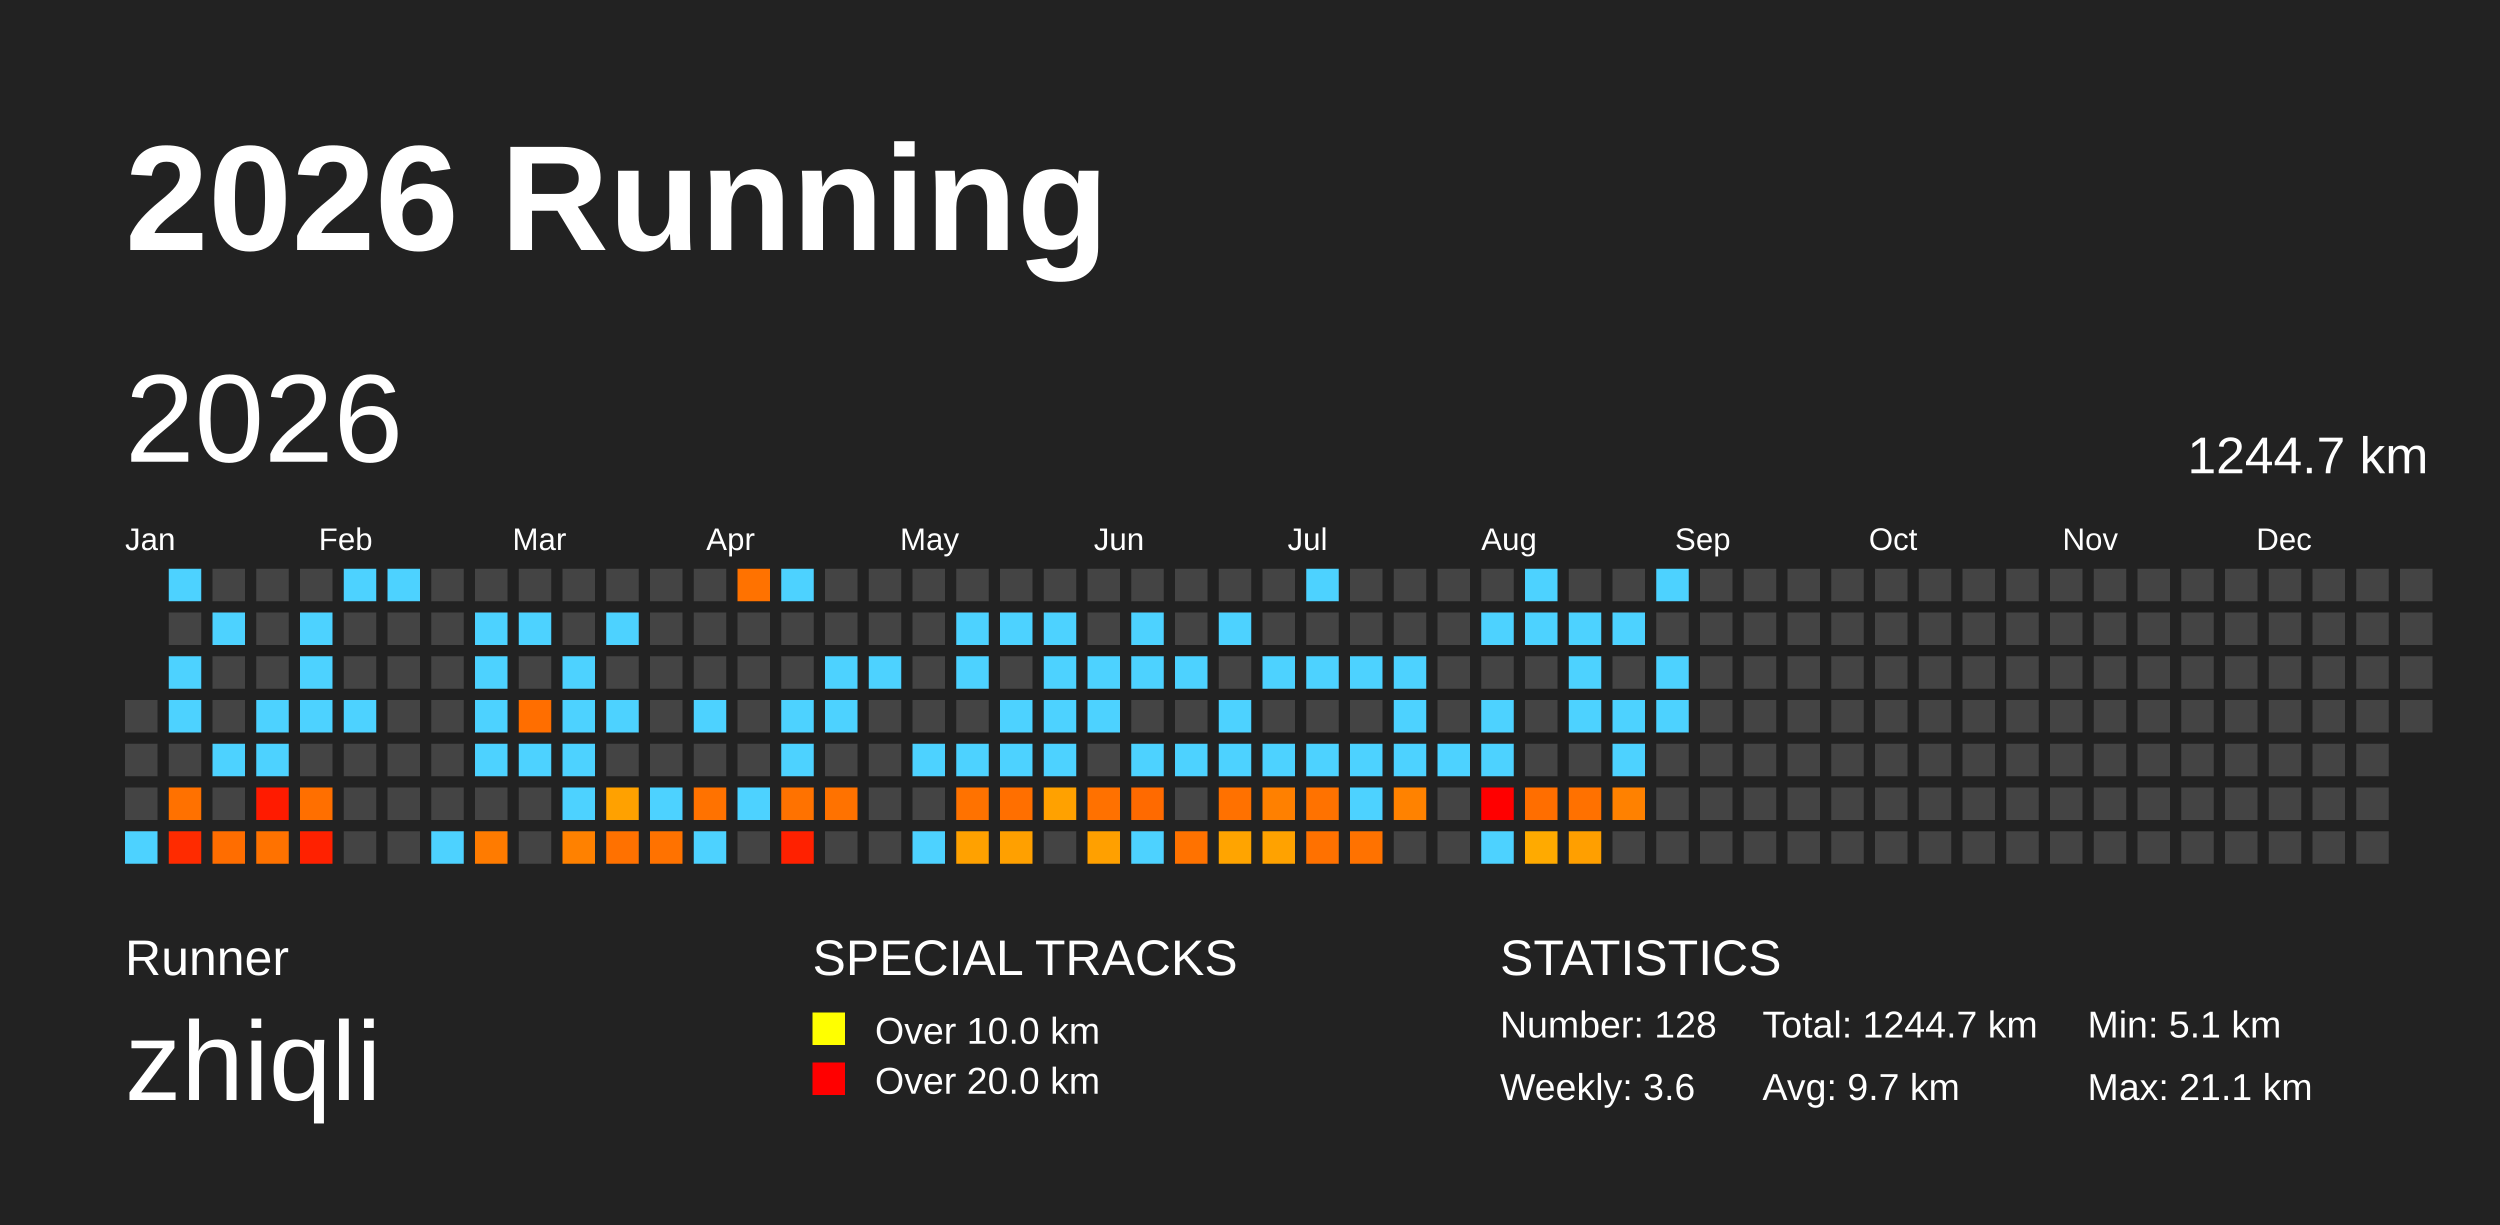
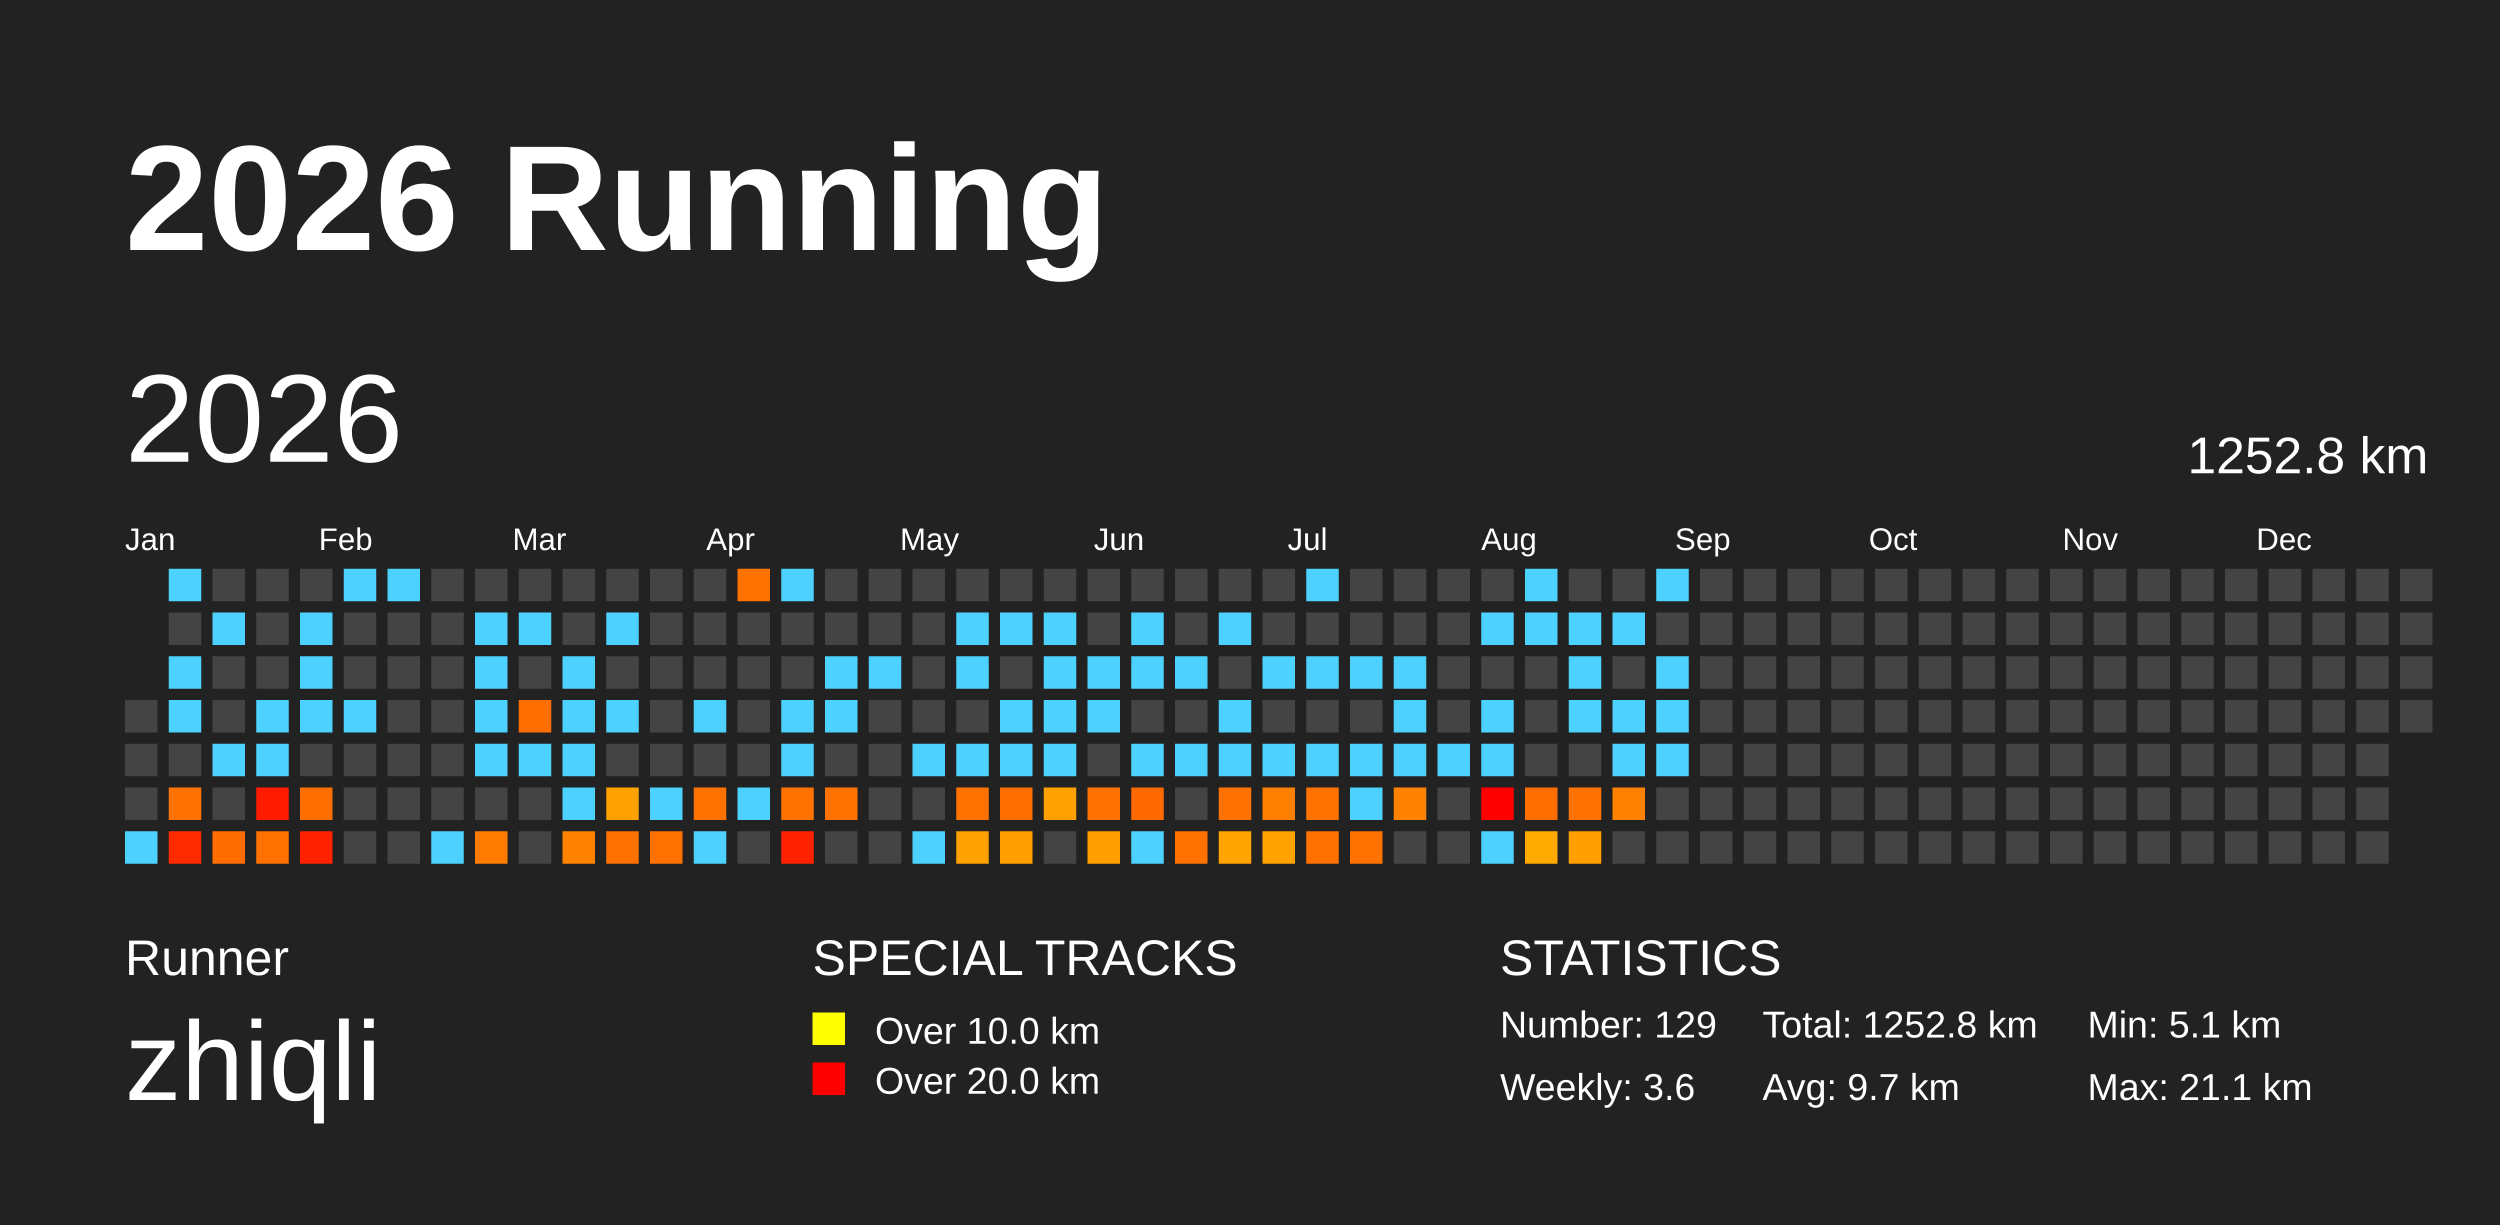
<svg xmlns="http://www.w3.org/2000/svg" baseProfile="full" height="98mm" version="1.1" viewBox="0,0,200,98" width="200mm">
  <defs />
  <rect fill="#222222" height="98" width="200" x="0" y="0" />
  <text fill="#FFFFFF" style="font-size:12px; font-family:Arial; font-weight:bold;" x="10" y="20">2026 Running</text>
  <text fill="#FFFFFF" style="font-size:4px; font-family:Arial" x="10" y="78">Runner</text>
  <text fill="#FFFFFF" style="font-size:9px; font-family:Arial" x="10" y="88">zhiqli</text>
  <text fill="#FFFFFF" style="font-size:4px; font-family:Arial" x="65" y="78">SPECIAL TRACKS</text>
  <rect fill="yellow" height="2.6" width="2.6" x="65" y="81" />
  <text fill="#FFFFFF" style="font-size:3px; font-family:Arial" x="70" y="83.5">Over 10.0 km</text>
  <rect fill="red" height="2.6" width="2.6" x="65" y="85" />
  <text fill="#FFFFFF" style="font-size:3px; font-family:Arial" x="70" y="87.5">Over 20.0 km</text>
  <text fill="#FFFFFF" style="font-size:4px; font-family:Arial" x="120" y="78">STATISTICS</text>
-   <text fill="#FFFFFF" style="font-size:3px; font-family:Arial" x="120" y="83">Number: 128</text>
+   <text fill="#FFFFFF" style="font-size:3px; font-family:Arial" x="120" y="83">Number: 129</text>
  <text fill="#FFFFFF" style="font-size:3px; font-family:Arial" x="120" y="88">Weekly: 3.6</text>
-   <text fill="#FFFFFF" style="font-size:3px; font-family:Arial" x="141" y="83">Total: 1244.7 km</text>
+   <text fill="#FFFFFF" style="font-size:3px; font-family:Arial" x="141" y="83">Total: 1252.8 km</text>
  <text fill="#FFFFFF" style="font-size:3px; font-family:Arial" x="141" y="88">Avg: 9.7 km</text>
  <text fill="#FFFFFF" style="font-size:3px; font-family:Arial" x="167" y="83">Min: 5.1 km</text>
  <text fill="#FFFFFF" style="font-size:3px; font-family:Arial" x="167" y="88">Max: 21.1 km</text>
  <text dominant-baseline="hanging" fill="#FFFFFF" style="font-size:10.0px; font-family:Arial;" x="10" y="30">2026</text>
-   <text dominant-baseline="hanging" fill="#FFFFFF" style="font-size:4.125px; font-family:Arial;" x="175" y="35">1244.7 km</text>
+   <text dominant-baseline="hanging" fill="#FFFFFF" style="font-size:4.125px; font-family:Arial;" x="175" y="35">1252.8 km</text>
  <text fill="#FFFFFF" style="font-size:2.5px; font-family:Arial" x="10.0" y="44">Jan</text>
  <text fill="#FFFFFF" style="font-size:2.5px; font-family:Arial" x="25.5" y="44">Feb</text>
  <text fill="#FFFFFF" style="font-size:2.5px; font-family:Arial" x="41.0" y="44">Mar</text>
  <text fill="#FFFFFF" style="font-size:2.5px; font-family:Arial" x="56.5" y="44">Apr</text>
  <text fill="#FFFFFF" style="font-size:2.5px; font-family:Arial" x="72.0" y="44">May</text>
  <text fill="#FFFFFF" style="font-size:2.5px; font-family:Arial" x="87.5" y="44">Jun</text>
  <text fill="#FFFFFF" style="font-size:2.5px; font-family:Arial" x="103.0" y="44">Jul</text>
  <text fill="#FFFFFF" style="font-size:2.5px; font-family:Arial" x="118.5" y="44">Aug</text>
  <text fill="#FFFFFF" style="font-size:2.5px; font-family:Arial" x="134.0" y="44">Sep</text>
  <text fill="#FFFFFF" style="font-size:2.5px; font-family:Arial" x="149.5" y="44">Oct</text>
  <text fill="#FFFFFF" style="font-size:2.5px; font-family:Arial" x="165.0" y="44">Nov</text>
  <text fill="#FFFFFF" style="font-size:2.5px; font-family:Arial" x="180.5" y="44">Dec</text>
  <rect fill="#444444" height="2.6" width="2.6" x="10.0" y="56.0" />
  <rect fill="#444444" height="2.6" width="2.6" x="10.0" y="59.5" />
  <rect fill="#444444" height="2.6" width="2.6" x="10.0" y="63.0" />
  <rect fill="#4dd2ff" height="2.6" width="2.6" x="10.0" y="66.5" />
  <rect fill="#4dd2ff" height="2.6" width="2.6" x="13.5" y="45.5" />
  <rect fill="#444444" height="2.6" width="2.6" x="13.5" y="49.0" />
  <rect fill="#4dd2ff" height="2.6" width="2.6" x="13.5" y="52.5" />
  <rect fill="#4dd2ff" height="2.6" width="2.6" x="13.5" y="56.0" />
  <rect fill="#444444" height="2.6" width="2.6" x="13.5" y="59.5" />
  <rect fill="#ff7100" height="2.6" width="2.6" x="13.5" y="63.0" />
  <rect fill="#ff2b00" height="2.6" width="2.6" x="13.5" y="66.5" />
  <rect fill="#444444" height="2.6" width="2.6" x="17.0" y="45.5" />
  <rect fill="#4dd2ff" height="2.6" width="2.6" x="17.0" y="49.0" />
  <rect fill="#444444" height="2.6" width="2.6" x="17.0" y="52.5" />
  <rect fill="#444444" height="2.6" width="2.6" x="17.0" y="56.0" />
  <rect fill="#4dd2ff" height="2.6" width="2.6" x="17.0" y="59.5" />
  <rect fill="#444444" height="2.6" width="2.6" x="17.0" y="63.0" />
  <rect fill="#ff6d00" height="2.6" width="2.6" x="17.0" y="66.5" />
  <rect fill="#444444" height="2.6" width="2.6" x="20.5" y="45.5" />
  <rect fill="#444444" height="2.6" width="2.6" x="20.5" y="49.0" />
  <rect fill="#444444" height="2.6" width="2.6" x="20.5" y="52.5" />
  <rect fill="#4dd2ff" height="2.6" width="2.6" x="20.5" y="56.0" />
  <rect fill="#4dd2ff" height="2.6" width="2.6" x="20.5" y="59.5" />
  <rect fill="#ff1b00" height="2.6" width="2.6" x="20.5" y="63.0" />
  <rect fill="#ff7200" height="2.6" width="2.6" x="20.5" y="66.5" />
  <rect fill="#444444" height="2.6" width="2.6" x="24.0" y="45.5" />
  <rect fill="#4dd2ff" height="2.6" width="2.6" x="24.0" y="49.0" />
  <rect fill="#4dd2ff" height="2.6" width="2.6" x="24.0" y="52.5" />
  <rect fill="#4dd2ff" height="2.6" width="2.6" x="24.0" y="56.0" />
  <rect fill="#444444" height="2.6" width="2.6" x="24.0" y="59.5" />
  <rect fill="#ff6f00" height="2.6" width="2.6" x="24.0" y="63.0" />
  <rect fill="#ff2100" height="2.6" width="2.6" x="24.0" y="66.5" />
  <rect fill="#4dd2ff" height="2.6" width="2.6" x="27.5" y="45.5" />
  <rect fill="#444444" height="2.6" width="2.6" x="27.5" y="49.0" />
  <rect fill="#444444" height="2.6" width="2.6" x="27.5" y="52.5" />
  <rect fill="#4dd2ff" height="2.6" width="2.6" x="27.5" y="56.0" />
  <rect fill="#444444" height="2.6" width="2.6" x="27.5" y="59.5" />
  <rect fill="#444444" height="2.6" width="2.6" x="27.5" y="63.0" />
  <rect fill="#444444" height="2.6" width="2.6" x="27.5" y="66.5" />
  <rect fill="#4dd2ff" height="2.6" width="2.6" x="31.0" y="45.5" />
  <rect fill="#444444" height="2.6" width="2.6" x="31.0" y="49.0" />
  <rect fill="#444444" height="2.6" width="2.6" x="31.0" y="52.5" />
  <rect fill="#444444" height="2.6" width="2.6" x="31.0" y="56.0" />
  <rect fill="#444444" height="2.6" width="2.6" x="31.0" y="59.5" />
  <rect fill="#444444" height="2.6" width="2.6" x="31.0" y="63.0" />
  <rect fill="#444444" height="2.6" width="2.6" x="31.0" y="66.5" />
  <rect fill="#444444" height="2.6" width="2.6" x="34.5" y="45.5" />
  <rect fill="#444444" height="2.6" width="2.6" x="34.5" y="49.0" />
  <rect fill="#444444" height="2.6" width="2.6" x="34.5" y="52.5" />
  <rect fill="#444444" height="2.6" width="2.6" x="34.5" y="56.0" />
  <rect fill="#444444" height="2.6" width="2.6" x="34.5" y="59.5" />
  <rect fill="#444444" height="2.6" width="2.6" x="34.5" y="63.0" />
  <rect fill="#4dd2ff" height="2.6" width="2.6" x="34.5" y="66.5" />
  <rect fill="#444444" height="2.6" width="2.6" x="38.0" y="45.5" />
  <rect fill="#4dd2ff" height="2.6" width="2.6" x="38.0" y="49.0" />
  <rect fill="#4dd2ff" height="2.6" width="2.6" x="38.0" y="52.5" />
  <rect fill="#4dd2ff" height="2.6" width="2.6" x="38.0" y="56.0" />
  <rect fill="#4dd2ff" height="2.6" width="2.6" x="38.0" y="59.5" />
  <rect fill="#444444" height="2.6" width="2.6" x="38.0" y="63.0" />
  <rect fill="#ff7b00" height="2.6" width="2.6" x="38.0" y="66.5" />
  <rect fill="#444444" height="2.6" width="2.6" x="41.5" y="45.5" />
  <rect fill="#4dd2ff" height="2.6" width="2.6" x="41.5" y="49.0" />
  <rect fill="#444444" height="2.6" width="2.6" x="41.5" y="52.5" />
  <rect fill="#ff6e00" height="2.6" width="2.6" x="41.5" y="56.0" />
  <rect fill="#4dd2ff" height="2.6" width="2.6" x="41.5" y="59.5" />
  <rect fill="#444444" height="2.6" width="2.6" x="41.5" y="63.0" />
  <rect fill="#444444" height="2.6" width="2.6" x="41.5" y="66.5" />
  <rect fill="#444444" height="2.6" width="2.6" x="45.0" y="45.5" />
  <rect fill="#444444" height="2.6" width="2.6" x="45.0" y="49.0" />
  <rect fill="#4dd2ff" height="2.6" width="2.6" x="45.0" y="52.5" />
  <rect fill="#4dd2ff" height="2.6" width="2.6" x="45.0" y="56.0" />
  <rect fill="#4dd2ff" height="2.6" width="2.6" x="45.0" y="59.5" />
  <rect fill="#4dd2ff" height="2.6" width="2.6" x="45.0" y="63.0" />
  <rect fill="#ff8100" height="2.6" width="2.6" x="45.0" y="66.5" />
  <rect fill="#444444" height="2.6" width="2.6" x="48.5" y="45.5" />
  <rect fill="#4dd2ff" height="2.6" width="2.6" x="48.5" y="49.0" />
  <rect fill="#444444" height="2.6" width="2.6" x="48.5" y="52.5" />
  <rect fill="#4dd2ff" height="2.6" width="2.6" x="48.5" y="56.0" />
  <rect fill="#444444" height="2.6" width="2.6" x="48.5" y="59.5" />
  <rect fill="#ffa100" height="2.6" width="2.6" x="48.5" y="63.0" />
  <rect fill="#ff7100" height="2.6" width="2.6" x="48.5" y="66.5" />
  <rect fill="#444444" height="2.6" width="2.6" x="52.0" y="45.5" />
  <rect fill="#444444" height="2.6" width="2.6" x="52.0" y="49.0" />
  <rect fill="#444444" height="2.6" width="2.6" x="52.0" y="52.5" />
  <rect fill="#444444" height="2.6" width="2.6" x="52.0" y="56.0" />
  <rect fill="#444444" height="2.6" width="2.6" x="52.0" y="59.5" />
  <rect fill="#4dd2ff" height="2.6" width="2.6" x="52.0" y="63.0" />
  <rect fill="#ff7200" height="2.6" width="2.6" x="52.0" y="66.5" />
  <rect fill="#444444" height="2.6" width="2.6" x="55.5" y="45.5" />
  <rect fill="#444444" height="2.6" width="2.6" x="55.5" y="49.0" />
  <rect fill="#444444" height="2.6" width="2.6" x="55.5" y="52.5" />
  <rect fill="#4dd2ff" height="2.6" width="2.6" x="55.5" y="56.0" />
  <rect fill="#444444" height="2.6" width="2.6" x="55.5" y="59.5" />
  <rect fill="#ff7200" height="2.6" width="2.6" x="55.5" y="63.0" />
  <rect fill="#4dd2ff" height="2.6" width="2.6" x="55.5" y="66.5" />
  <rect fill="#ff7200" height="2.6" width="2.6" x="59.0" y="45.5" />
  <rect fill="#444444" height="2.6" width="2.6" x="59.0" y="49.0" />
  <rect fill="#444444" height="2.6" width="2.6" x="59.0" y="52.5" />
  <rect fill="#444444" height="2.6" width="2.6" x="59.0" y="56.0" />
  <rect fill="#444444" height="2.6" width="2.6" x="59.0" y="59.5" />
  <rect fill="#4dd2ff" height="2.6" width="2.6" x="59.0" y="63.0" />
  <rect fill="#444444" height="2.6" width="2.6" x="59.0" y="66.5" />
  <rect fill="#4dd2ff" height="2.6" width="2.6" x="62.5" y="45.5" />
  <rect fill="#444444" height="2.6" width="2.6" x="62.5" y="49.0" />
  <rect fill="#444444" height="2.6" width="2.6" x="62.5" y="52.5" />
  <rect fill="#4dd2ff" height="2.6" width="2.6" x="62.5" y="56.0" />
  <rect fill="#4dd2ff" height="2.6" width="2.6" x="62.5" y="59.5" />
  <rect fill="#ff7200" height="2.6" width="2.6" x="62.5" y="63.0" />
  <rect fill="#ff2100" height="2.6" width="2.6" x="62.5" y="66.5" />
  <rect fill="#444444" height="2.6" width="2.6" x="66.0" y="45.5" />
  <rect fill="#444444" height="2.6" width="2.6" x="66.0" y="49.0" />
  <rect fill="#4dd2ff" height="2.6" width="2.6" x="66.0" y="52.5" />
  <rect fill="#4dd2ff" height="2.6" width="2.6" x="66.0" y="56.0" />
  <rect fill="#444444" height="2.6" width="2.6" x="66.0" y="59.5" />
  <rect fill="#ff7200" height="2.6" width="2.6" x="66.0" y="63.0" />
  <rect fill="#444444" height="2.6" width="2.6" x="66.0" y="66.5" />
  <rect fill="#444444" height="2.6" width="2.6" x="69.5" y="45.5" />
  <rect fill="#444444" height="2.6" width="2.6" x="69.5" y="49.0" />
  <rect fill="#4dd2ff" height="2.6" width="2.6" x="69.5" y="52.5" />
  <rect fill="#444444" height="2.6" width="2.6" x="69.5" y="56.0" />
  <rect fill="#444444" height="2.6" width="2.6" x="69.5" y="59.5" />
  <rect fill="#444444" height="2.6" width="2.6" x="69.5" y="63.0" />
  <rect fill="#444444" height="2.6" width="2.6" x="69.5" y="66.5" />
  <rect fill="#444444" height="2.6" width="2.6" x="73.0" y="45.5" />
  <rect fill="#444444" height="2.6" width="2.6" x="73.0" y="49.0" />
  <rect fill="#444444" height="2.6" width="2.6" x="73.0" y="52.5" />
  <rect fill="#444444" height="2.6" width="2.6" x="73.0" y="56.0" />
  <rect fill="#4dd2ff" height="2.6" width="2.6" x="73.0" y="59.5" />
  <rect fill="#444444" height="2.6" width="2.6" x="73.0" y="63.0" />
  <rect fill="#4dd2ff" height="2.6" width="2.6" x="73.0" y="66.5" />
  <rect fill="#444444" height="2.6" width="2.6" x="76.5" y="45.5" />
  <rect fill="#4dd2ff" height="2.6" width="2.6" x="76.5" y="49.0" />
  <rect fill="#4dd2ff" height="2.6" width="2.6" x="76.5" y="52.5" />
  <rect fill="#444444" height="2.6" width="2.6" x="76.5" y="56.0" />
  <rect fill="#4dd2ff" height="2.6" width="2.6" x="76.5" y="59.5" />
  <rect fill="#ff7200" height="2.6" width="2.6" x="76.5" y="63.0" />
  <rect fill="#ffa100" height="2.6" width="2.6" x="76.5" y="66.5" />
  <rect fill="#444444" height="2.6" width="2.6" x="80.0" y="45.5" />
  <rect fill="#4dd2ff" height="2.6" width="2.6" x="80.0" y="49.0" />
  <rect fill="#444444" height="2.6" width="2.6" x="80.0" y="52.5" />
  <rect fill="#4dd2ff" height="2.6" width="2.6" x="80.0" y="56.0" />
  <rect fill="#4dd2ff" height="2.6" width="2.6" x="80.0" y="59.5" />
  <rect fill="#ff6f00" height="2.6" width="2.6" x="80.0" y="63.0" />
  <rect fill="#ffa000" height="2.6" width="2.6" x="80.0" y="66.5" />
  <rect fill="#444444" height="2.6" width="2.6" x="83.5" y="45.5" />
  <rect fill="#4dd2ff" height="2.6" width="2.6" x="83.5" y="49.0" />
  <rect fill="#4dd2ff" height="2.6" width="2.6" x="83.5" y="52.5" />
  <rect fill="#4dd2ff" height="2.6" width="2.6" x="83.5" y="56.0" />
  <rect fill="#4dd2ff" height="2.6" width="2.6" x="83.5" y="59.5" />
  <rect fill="#ffa100" height="2.6" width="2.6" x="83.5" y="63.0" />
  <rect fill="#444444" height="2.6" width="2.6" x="83.5" y="66.5" />
  <rect fill="#444444" height="2.6" width="2.6" x="87.0" y="45.5" />
  <rect fill="#444444" height="2.6" width="2.6" x="87.0" y="49.0" />
  <rect fill="#4dd2ff" height="2.6" width="2.6" x="87.0" y="52.5" />
  <rect fill="#4dd2ff" height="2.6" width="2.6" x="87.0" y="56.0" />
  <rect fill="#444444" height="2.6" width="2.6" x="87.0" y="59.5" />
  <rect fill="#ff7100" height="2.6" width="2.6" x="87.0" y="63.0" />
  <rect fill="#ffa000" height="2.6" width="2.6" x="87.0" y="66.5" />
  <rect fill="#444444" height="2.6" width="2.6" x="90.5" y="45.5" />
  <rect fill="#4dd2ff" height="2.6" width="2.6" x="90.5" y="49.0" />
  <rect fill="#4dd2ff" height="2.6" width="2.6" x="90.5" y="52.5" />
  <rect fill="#444444" height="2.6" width="2.6" x="90.5" y="56.0" />
  <rect fill="#4dd2ff" height="2.6" width="2.6" x="90.5" y="59.5" />
  <rect fill="#ff6a00" height="2.6" width="2.6" x="90.5" y="63.0" />
  <rect fill="#4dd2ff" height="2.6" width="2.6" x="90.5" y="66.5" />
  <rect fill="#444444" height="2.6" width="2.6" x="94.0" y="45.5" />
  <rect fill="#444444" height="2.6" width="2.6" x="94.0" y="49.0" />
  <rect fill="#4dd2ff" height="2.6" width="2.6" x="94.0" y="52.5" />
  <rect fill="#444444" height="2.6" width="2.6" x="94.0" y="56.0" />
  <rect fill="#4dd2ff" height="2.6" width="2.6" x="94.0" y="59.5" />
  <rect fill="#444444" height="2.6" width="2.6" x="94.0" y="63.0" />
  <rect fill="#ff7200" height="2.6" width="2.6" x="94.0" y="66.5" />
  <rect fill="#444444" height="2.6" width="2.6" x="97.5" y="45.5" />
  <rect fill="#4dd2ff" height="2.6" width="2.6" x="97.5" y="49.0" />
  <rect fill="#444444" height="2.6" width="2.6" x="97.5" y="52.5" />
  <rect fill="#4dd2ff" height="2.6" width="2.6" x="97.5" y="56.0" />
  <rect fill="#4dd2ff" height="2.6" width="2.6" x="97.5" y="59.5" />
  <rect fill="#ff7100" height="2.6" width="2.6" x="97.5" y="63.0" />
  <rect fill="#ffa400" height="2.6" width="2.6" x="97.5" y="66.5" />
  <rect fill="#444444" height="2.6" width="2.6" x="101.0" y="45.5" />
  <rect fill="#444444" height="2.6" width="2.6" x="101.0" y="49.0" />
  <rect fill="#4dd2ff" height="2.6" width="2.6" x="101.0" y="52.5" />
  <rect fill="#444444" height="2.6" width="2.6" x="101.0" y="56.0" />
  <rect fill="#4dd2ff" height="2.6" width="2.6" x="101.0" y="59.5" />
  <rect fill="#ff8000" height="2.6" width="2.6" x="101.0" y="63.0" />
  <rect fill="#ffa200" height="2.6" width="2.6" x="101.0" y="66.5" />
  <rect fill="#4dd2ff" height="2.6" width="2.6" x="104.5" y="45.5" />
  <rect fill="#444444" height="2.6" width="2.6" x="104.5" y="49.0" />
  <rect fill="#4dd2ff" height="2.6" width="2.6" x="104.5" y="52.5" />
  <rect fill="#444444" height="2.6" width="2.6" x="104.5" y="56.0" />
  <rect fill="#4dd2ff" height="2.6" width="2.6" x="104.5" y="59.5" />
  <rect fill="#ff7200" height="2.6" width="2.6" x="104.5" y="63.0" />
  <rect fill="#ff7100" height="2.6" width="2.6" x="104.5" y="66.5" />
  <rect fill="#444444" height="2.6" width="2.6" x="108.0" y="45.5" />
  <rect fill="#444444" height="2.6" width="2.6" x="108.0" y="49.0" />
  <rect fill="#4dd2ff" height="2.6" width="2.6" x="108.0" y="52.5" />
  <rect fill="#444444" height="2.6" width="2.6" x="108.0" y="56.0" />
  <rect fill="#4dd2ff" height="2.6" width="2.6" x="108.0" y="59.5" />
  <rect fill="#4dd2ff" height="2.6" width="2.6" x="108.0" y="63.0" />
  <rect fill="#ff7200" height="2.6" width="2.6" x="108.0" y="66.5" />
  <rect fill="#444444" height="2.6" width="2.6" x="111.5" y="45.5" />
  <rect fill="#444444" height="2.6" width="2.6" x="111.5" y="49.0" />
  <rect fill="#4dd2ff" height="2.6" width="2.6" x="111.5" y="52.5" />
  <rect fill="#4dd2ff" height="2.6" width="2.6" x="111.5" y="56.0" />
  <rect fill="#4dd2ff" height="2.6" width="2.6" x="111.5" y="59.5" />
  <rect fill="#ff8200" height="2.6" width="2.6" x="111.5" y="63.0" />
  <rect fill="#444444" height="2.6" width="2.6" x="111.5" y="66.5" />
  <rect fill="#444444" height="2.6" width="2.6" x="115.0" y="45.5" />
  <rect fill="#444444" height="2.6" width="2.6" x="115.0" y="49.0" />
  <rect fill="#444444" height="2.6" width="2.6" x="115.0" y="52.5" />
  <rect fill="#444444" height="2.6" width="2.6" x="115.0" y="56.0" />
  <rect fill="#4dd2ff" height="2.6" width="2.6" x="115.0" y="59.5" />
  <rect fill="#444444" height="2.6" width="2.6" x="115.0" y="63.0" />
  <rect fill="#444444" height="2.6" width="2.6" x="115.0" y="66.5" />
  <rect fill="#444444" height="2.6" width="2.6" x="118.5" y="45.5" />
  <rect fill="#4dd2ff" height="2.6" width="2.6" x="118.5" y="49.0" />
  <rect fill="#444444" height="2.6" width="2.6" x="118.5" y="52.5" />
  <rect fill="#4dd2ff" height="2.6" width="2.6" x="118.5" y="56.0" />
  <rect fill="#4dd2ff" height="2.6" width="2.6" x="118.5" y="59.5" />
  <rect fill="red" height="2.6" width="2.6" x="118.5" y="63.0" />
  <rect fill="#4dd2ff" height="2.6" width="2.6" x="118.5" y="66.5" />
  <rect fill="#4dd2ff" height="2.6" width="2.6" x="122.0" y="45.5" />
  <rect fill="#4dd2ff" height="2.6" width="2.6" x="122.0" y="49.0" />
  <rect fill="#444444" height="2.6" width="2.6" x="122.0" y="52.5" />
  <rect fill="#444444" height="2.6" width="2.6" x="122.0" y="56.0" />
  <rect fill="#444444" height="2.6" width="2.6" x="122.0" y="59.5" />
  <rect fill="#ff6e00" height="2.6" width="2.6" x="122.0" y="63.0" />
  <rect fill="#ffaa00" height="2.6" width="2.6" x="122.0" y="66.5" />
  <rect fill="#444444" height="2.6" width="2.6" x="125.5" y="45.5" />
  <rect fill="#4dd2ff" height="2.6" width="2.6" x="125.5" y="49.0" />
  <rect fill="#4dd2ff" height="2.6" width="2.6" x="125.5" y="52.5" />
  <rect fill="#4dd2ff" height="2.6" width="2.6" x="125.5" y="56.0" />
  <rect fill="#444444" height="2.6" width="2.6" x="125.5" y="59.5" />
  <rect fill="#ff7100" height="2.6" width="2.6" x="125.5" y="63.0" />
  <rect fill="#ff9f00" height="2.6" width="2.6" x="125.5" y="66.5" />
  <rect fill="#444444" height="2.6" width="2.6" x="129.0" y="45.5" />
  <rect fill="#4dd2ff" height="2.6" width="2.6" x="129.0" y="49.0" />
  <rect fill="#444444" height="2.6" width="2.6" x="129.0" y="52.5" />
  <rect fill="#4dd2ff" height="2.6" width="2.6" x="129.0" y="56.0" />
  <rect fill="#4dd2ff" height="2.6" width="2.6" x="129.0" y="59.5" />
  <rect fill="#ff8100" height="2.6" width="2.6" x="129.0" y="63.0" />
  <rect fill="#444444" height="2.6" width="2.6" x="129.0" y="66.5" />
  <rect fill="#4dd2ff" height="2.6" width="2.6" x="132.5" y="45.5" />
  <rect fill="#444444" height="2.6" width="2.6" x="132.5" y="49.0" />
  <rect fill="#4dd2ff" height="2.6" width="2.6" x="132.5" y="52.5" />
  <rect fill="#4dd2ff" height="2.6" width="2.6" x="132.5" y="56.0" />
-   <rect fill="#444444" height="2.6" width="2.6" x="132.5" y="59.5" />
+   <rect fill="#4dd2ff" height="2.6" width="2.6" x="132.5" y="59.5" />
  <rect fill="#444444" height="2.6" width="2.6" x="132.5" y="63.0" />
  <rect fill="#444444" height="2.6" width="2.6" x="132.5" y="66.5" />
  <rect fill="#444444" height="2.6" width="2.6" x="136.0" y="45.5" />
  <rect fill="#444444" height="2.6" width="2.6" x="136.0" y="49.0" />
  <rect fill="#444444" height="2.6" width="2.6" x="136.0" y="52.5" />
  <rect fill="#444444" height="2.6" width="2.6" x="136.0" y="56.0" />
  <rect fill="#444444" height="2.6" width="2.6" x="136.0" y="59.5" />
  <rect fill="#444444" height="2.6" width="2.6" x="136.0" y="63.0" />
  <rect fill="#444444" height="2.6" width="2.6" x="136.0" y="66.5" />
  <rect fill="#444444" height="2.6" width="2.6" x="139.5" y="45.5" />
  <rect fill="#444444" height="2.6" width="2.6" x="139.5" y="49.0" />
  <rect fill="#444444" height="2.6" width="2.6" x="139.5" y="52.5" />
  <rect fill="#444444" height="2.6" width="2.6" x="139.5" y="56.0" />
  <rect fill="#444444" height="2.6" width="2.6" x="139.5" y="59.5" />
  <rect fill="#444444" height="2.6" width="2.6" x="139.5" y="63.0" />
  <rect fill="#444444" height="2.6" width="2.6" x="139.5" y="66.5" />
  <rect fill="#444444" height="2.6" width="2.6" x="143.0" y="45.5" />
  <rect fill="#444444" height="2.6" width="2.6" x="143.0" y="49.0" />
  <rect fill="#444444" height="2.6" width="2.6" x="143.0" y="52.5" />
  <rect fill="#444444" height="2.6" width="2.6" x="143.0" y="56.0" />
  <rect fill="#444444" height="2.6" width="2.6" x="143.0" y="59.5" />
  <rect fill="#444444" height="2.6" width="2.6" x="143.0" y="63.0" />
  <rect fill="#444444" height="2.6" width="2.6" x="143.0" y="66.5" />
  <rect fill="#444444" height="2.6" width="2.6" x="146.5" y="45.5" />
  <rect fill="#444444" height="2.6" width="2.6" x="146.5" y="49.0" />
  <rect fill="#444444" height="2.6" width="2.6" x="146.5" y="52.5" />
  <rect fill="#444444" height="2.6" width="2.6" x="146.5" y="56.0" />
  <rect fill="#444444" height="2.6" width="2.6" x="146.5" y="59.5" />
  <rect fill="#444444" height="2.6" width="2.6" x="146.5" y="63.0" />
  <rect fill="#444444" height="2.6" width="2.6" x="146.5" y="66.5" />
  <rect fill="#444444" height="2.6" width="2.6" x="150.0" y="45.5" />
  <rect fill="#444444" height="2.6" width="2.6" x="150.0" y="49.0" />
  <rect fill="#444444" height="2.6" width="2.6" x="150.0" y="52.5" />
  <rect fill="#444444" height="2.6" width="2.6" x="150.0" y="56.0" />
  <rect fill="#444444" height="2.6" width="2.6" x="150.0" y="59.5" />
  <rect fill="#444444" height="2.6" width="2.6" x="150.0" y="63.0" />
  <rect fill="#444444" height="2.6" width="2.6" x="150.0" y="66.5" />
  <rect fill="#444444" height="2.6" width="2.6" x="153.5" y="45.5" />
  <rect fill="#444444" height="2.6" width="2.6" x="153.5" y="49.0" />
  <rect fill="#444444" height="2.6" width="2.6" x="153.5" y="52.5" />
  <rect fill="#444444" height="2.6" width="2.6" x="153.5" y="56.0" />
  <rect fill="#444444" height="2.6" width="2.6" x="153.5" y="59.5" />
  <rect fill="#444444" height="2.6" width="2.6" x="153.5" y="63.0" />
  <rect fill="#444444" height="2.6" width="2.6" x="153.5" y="66.5" />
  <rect fill="#444444" height="2.6" width="2.6" x="157.0" y="45.5" />
  <rect fill="#444444" height="2.6" width="2.6" x="157.0" y="49.0" />
  <rect fill="#444444" height="2.6" width="2.6" x="157.0" y="52.5" />
  <rect fill="#444444" height="2.6" width="2.6" x="157.0" y="56.0" />
  <rect fill="#444444" height="2.6" width="2.6" x="157.0" y="59.5" />
  <rect fill="#444444" height="2.6" width="2.6" x="157.0" y="63.0" />
  <rect fill="#444444" height="2.6" width="2.6" x="157.0" y="66.5" />
  <rect fill="#444444" height="2.6" width="2.6" x="160.5" y="45.5" />
  <rect fill="#444444" height="2.6" width="2.6" x="160.5" y="49.0" />
  <rect fill="#444444" height="2.6" width="2.6" x="160.5" y="52.5" />
  <rect fill="#444444" height="2.6" width="2.6" x="160.5" y="56.0" />
  <rect fill="#444444" height="2.6" width="2.6" x="160.5" y="59.5" />
  <rect fill="#444444" height="2.6" width="2.6" x="160.5" y="63.0" />
  <rect fill="#444444" height="2.6" width="2.6" x="160.5" y="66.5" />
  <rect fill="#444444" height="2.6" width="2.6" x="164.0" y="45.5" />
  <rect fill="#444444" height="2.6" width="2.6" x="164.0" y="49.0" />
  <rect fill="#444444" height="2.6" width="2.6" x="164.0" y="52.5" />
  <rect fill="#444444" height="2.6" width="2.6" x="164.0" y="56.0" />
  <rect fill="#444444" height="2.6" width="2.6" x="164.0" y="59.5" />
  <rect fill="#444444" height="2.6" width="2.6" x="164.0" y="63.0" />
  <rect fill="#444444" height="2.6" width="2.6" x="164.0" y="66.5" />
  <rect fill="#444444" height="2.6" width="2.6" x="167.5" y="45.5" />
  <rect fill="#444444" height="2.6" width="2.6" x="167.5" y="49.0" />
  <rect fill="#444444" height="2.6" width="2.6" x="167.5" y="52.5" />
  <rect fill="#444444" height="2.6" width="2.6" x="167.5" y="56.0" />
  <rect fill="#444444" height="2.6" width="2.6" x="167.5" y="59.5" />
  <rect fill="#444444" height="2.6" width="2.6" x="167.5" y="63.0" />
  <rect fill="#444444" height="2.6" width="2.6" x="167.5" y="66.5" />
  <rect fill="#444444" height="2.6" width="2.6" x="171.0" y="45.5" />
  <rect fill="#444444" height="2.6" width="2.6" x="171.0" y="49.0" />
  <rect fill="#444444" height="2.6" width="2.6" x="171.0" y="52.5" />
  <rect fill="#444444" height="2.6" width="2.6" x="171.0" y="56.0" />
  <rect fill="#444444" height="2.6" width="2.6" x="171.0" y="59.5" />
  <rect fill="#444444" height="2.6" width="2.6" x="171.0" y="63.0" />
  <rect fill="#444444" height="2.6" width="2.6" x="171.0" y="66.5" />
  <rect fill="#444444" height="2.6" width="2.6" x="174.5" y="45.5" />
  <rect fill="#444444" height="2.6" width="2.6" x="174.5" y="49.0" />
  <rect fill="#444444" height="2.6" width="2.6" x="174.5" y="52.5" />
  <rect fill="#444444" height="2.6" width="2.6" x="174.5" y="56.0" />
  <rect fill="#444444" height="2.6" width="2.6" x="174.5" y="59.5" />
  <rect fill="#444444" height="2.6" width="2.6" x="174.5" y="63.0" />
  <rect fill="#444444" height="2.6" width="2.6" x="174.5" y="66.5" />
  <rect fill="#444444" height="2.6" width="2.6" x="178.0" y="45.5" />
  <rect fill="#444444" height="2.6" width="2.6" x="178.0" y="49.0" />
  <rect fill="#444444" height="2.6" width="2.6" x="178.0" y="52.5" />
  <rect fill="#444444" height="2.6" width="2.6" x="178.0" y="56.0" />
  <rect fill="#444444" height="2.6" width="2.6" x="178.0" y="59.5" />
  <rect fill="#444444" height="2.6" width="2.6" x="178.0" y="63.0" />
  <rect fill="#444444" height="2.6" width="2.6" x="178.0" y="66.5" />
  <rect fill="#444444" height="2.6" width="2.6" x="181.5" y="45.5" />
  <rect fill="#444444" height="2.6" width="2.6" x="181.5" y="49.0" />
  <rect fill="#444444" height="2.6" width="2.6" x="181.5" y="52.5" />
  <rect fill="#444444" height="2.6" width="2.6" x="181.5" y="56.0" />
  <rect fill="#444444" height="2.6" width="2.6" x="181.5" y="59.5" />
  <rect fill="#444444" height="2.6" width="2.6" x="181.5" y="63.0" />
  <rect fill="#444444" height="2.6" width="2.6" x="181.5" y="66.5" />
  <rect fill="#444444" height="2.6" width="2.6" x="185.0" y="45.5" />
  <rect fill="#444444" height="2.6" width="2.6" x="185.0" y="49.0" />
  <rect fill="#444444" height="2.6" width="2.6" x="185.0" y="52.5" />
  <rect fill="#444444" height="2.6" width="2.6" x="185.0" y="56.0" />
  <rect fill="#444444" height="2.6" width="2.6" x="185.0" y="59.5" />
  <rect fill="#444444" height="2.6" width="2.6" x="185.0" y="63.0" />
  <rect fill="#444444" height="2.6" width="2.6" x="185.0" y="66.5" />
  <rect fill="#444444" height="2.6" width="2.6" x="188.5" y="45.5" />
  <rect fill="#444444" height="2.6" width="2.6" x="188.5" y="49.0" />
  <rect fill="#444444" height="2.6" width="2.6" x="188.5" y="52.5" />
  <rect fill="#444444" height="2.6" width="2.6" x="188.5" y="56.0" />
  <rect fill="#444444" height="2.6" width="2.6" x="188.5" y="59.5" />
  <rect fill="#444444" height="2.6" width="2.6" x="188.5" y="63.0" />
  <rect fill="#444444" height="2.6" width="2.6" x="188.5" y="66.5" />
  <rect fill="#444444" height="2.6" width="2.6" x="192.0" y="45.5" />
  <rect fill="#444444" height="2.6" width="2.6" x="192.0" y="49.0" />
  <rect fill="#444444" height="2.6" width="2.6" x="192.0" y="52.5" />
  <rect fill="#444444" height="2.6" width="2.6" x="192.0" y="56.0" />
</svg>
